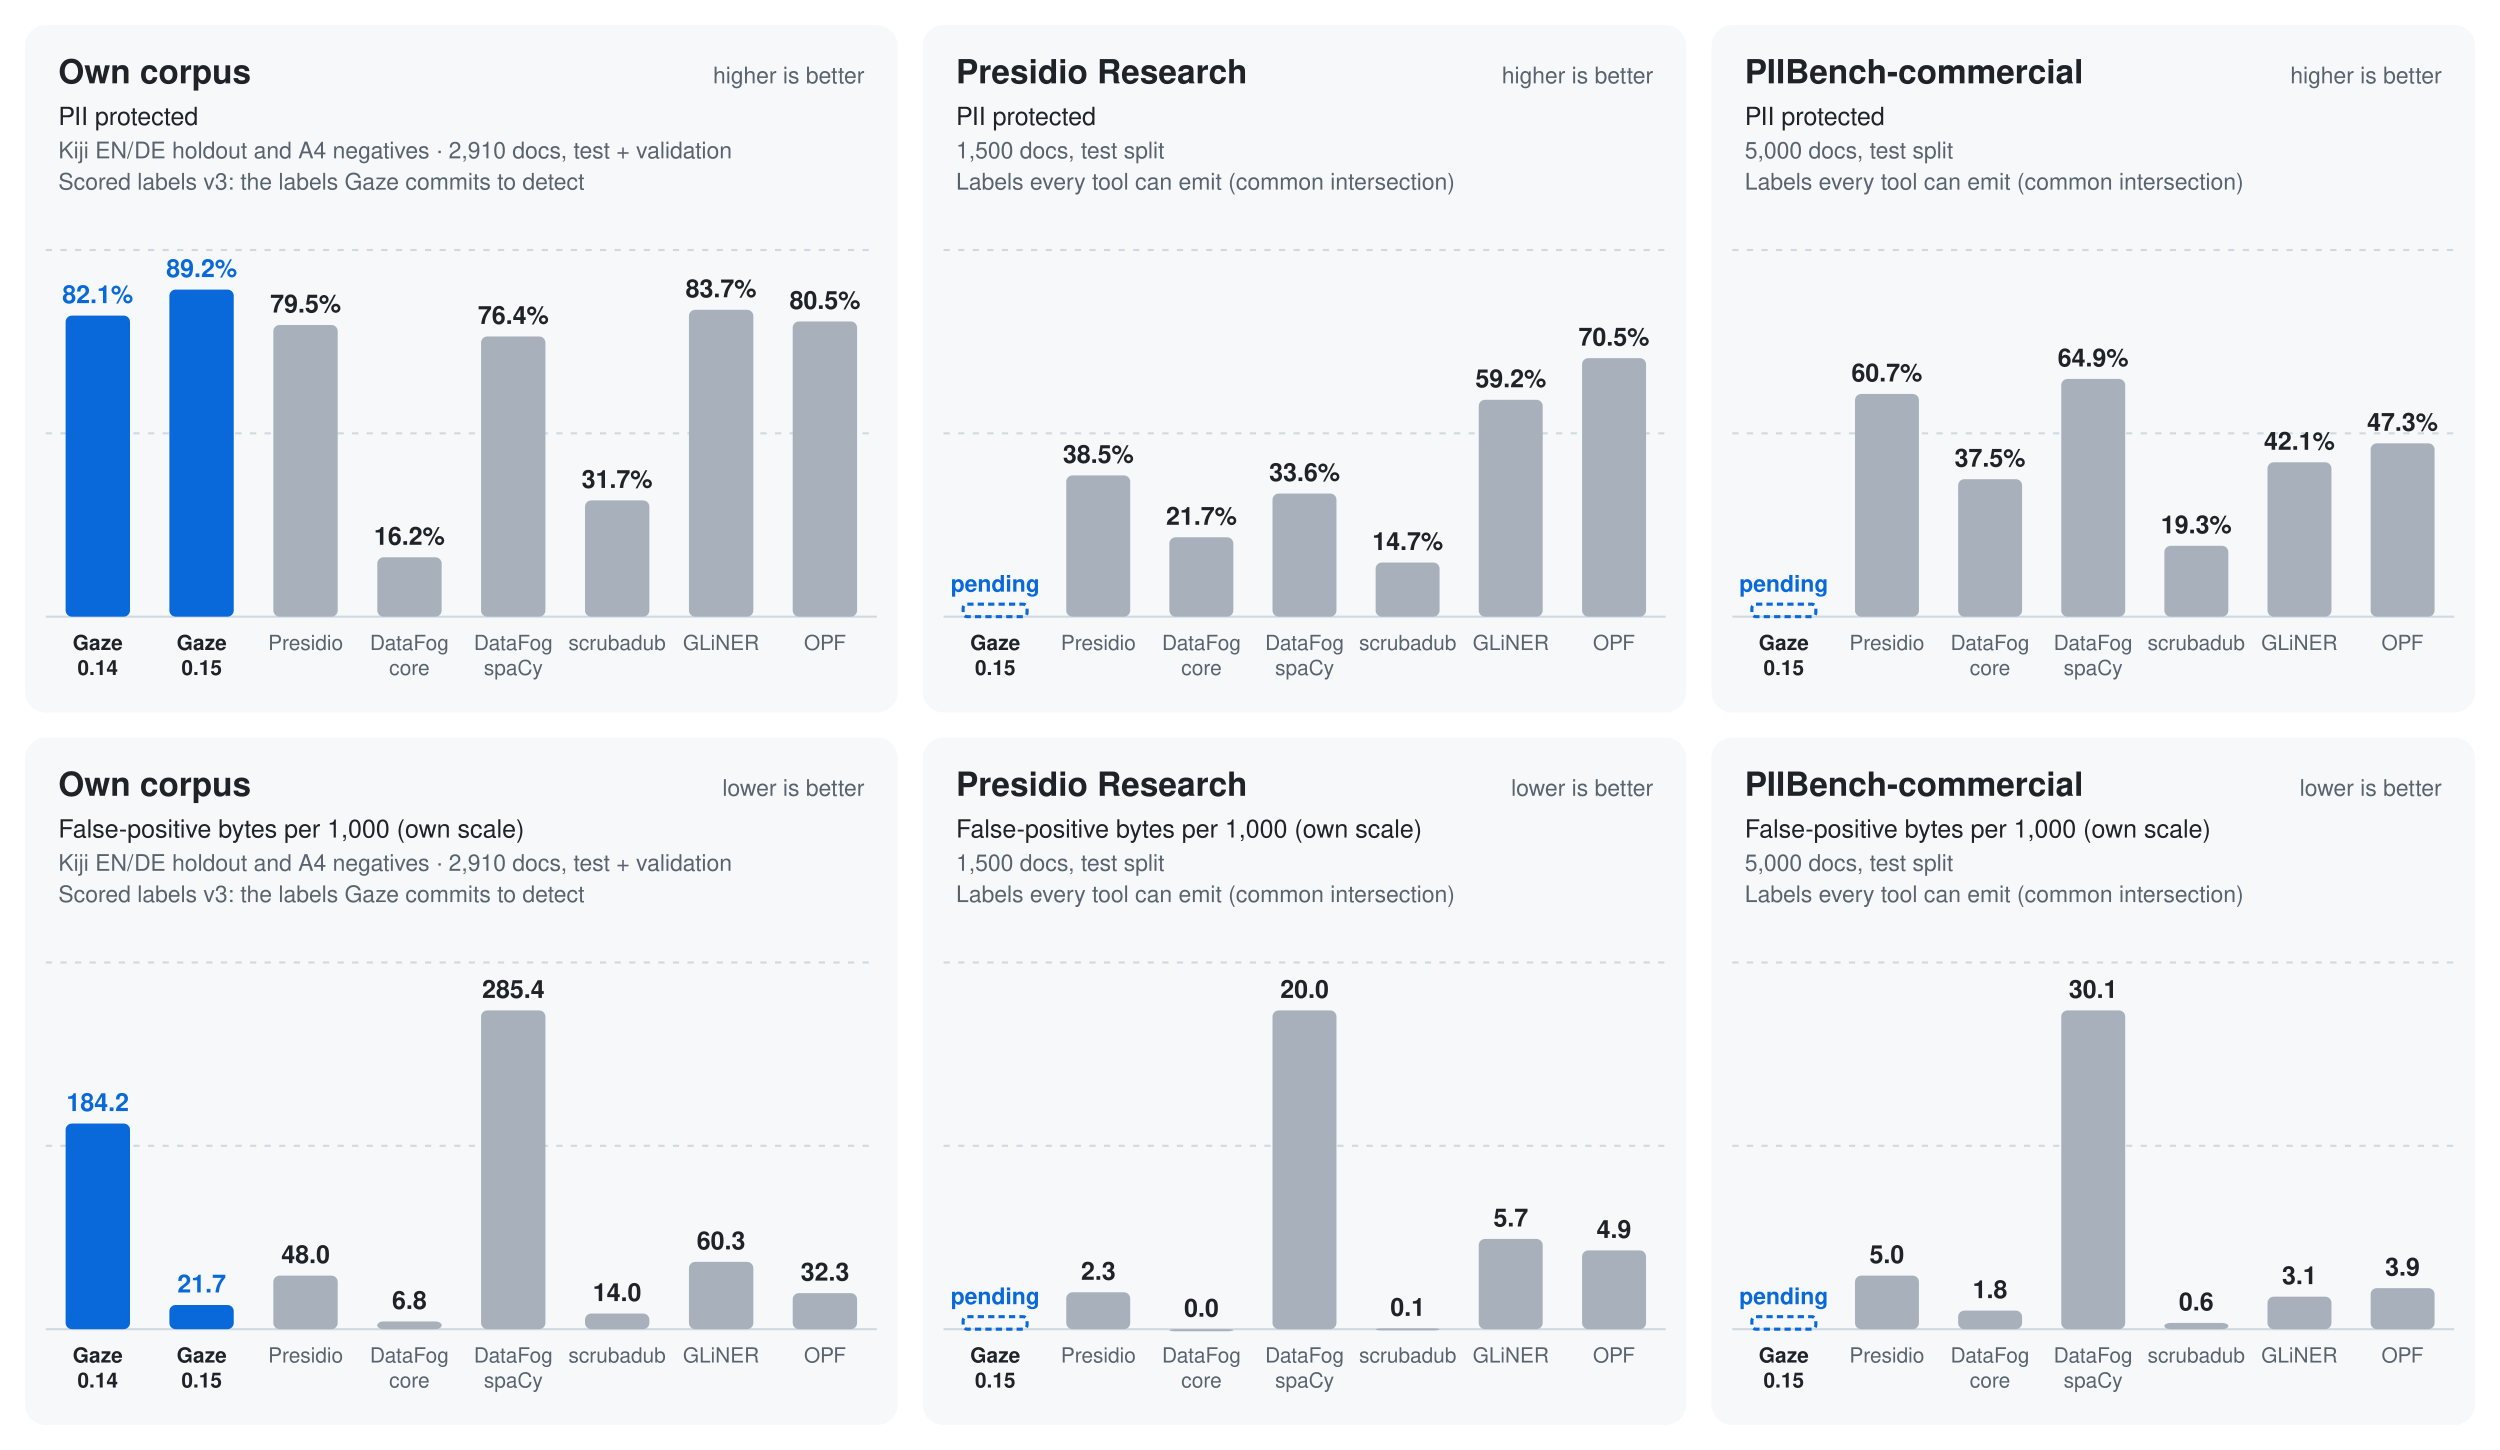
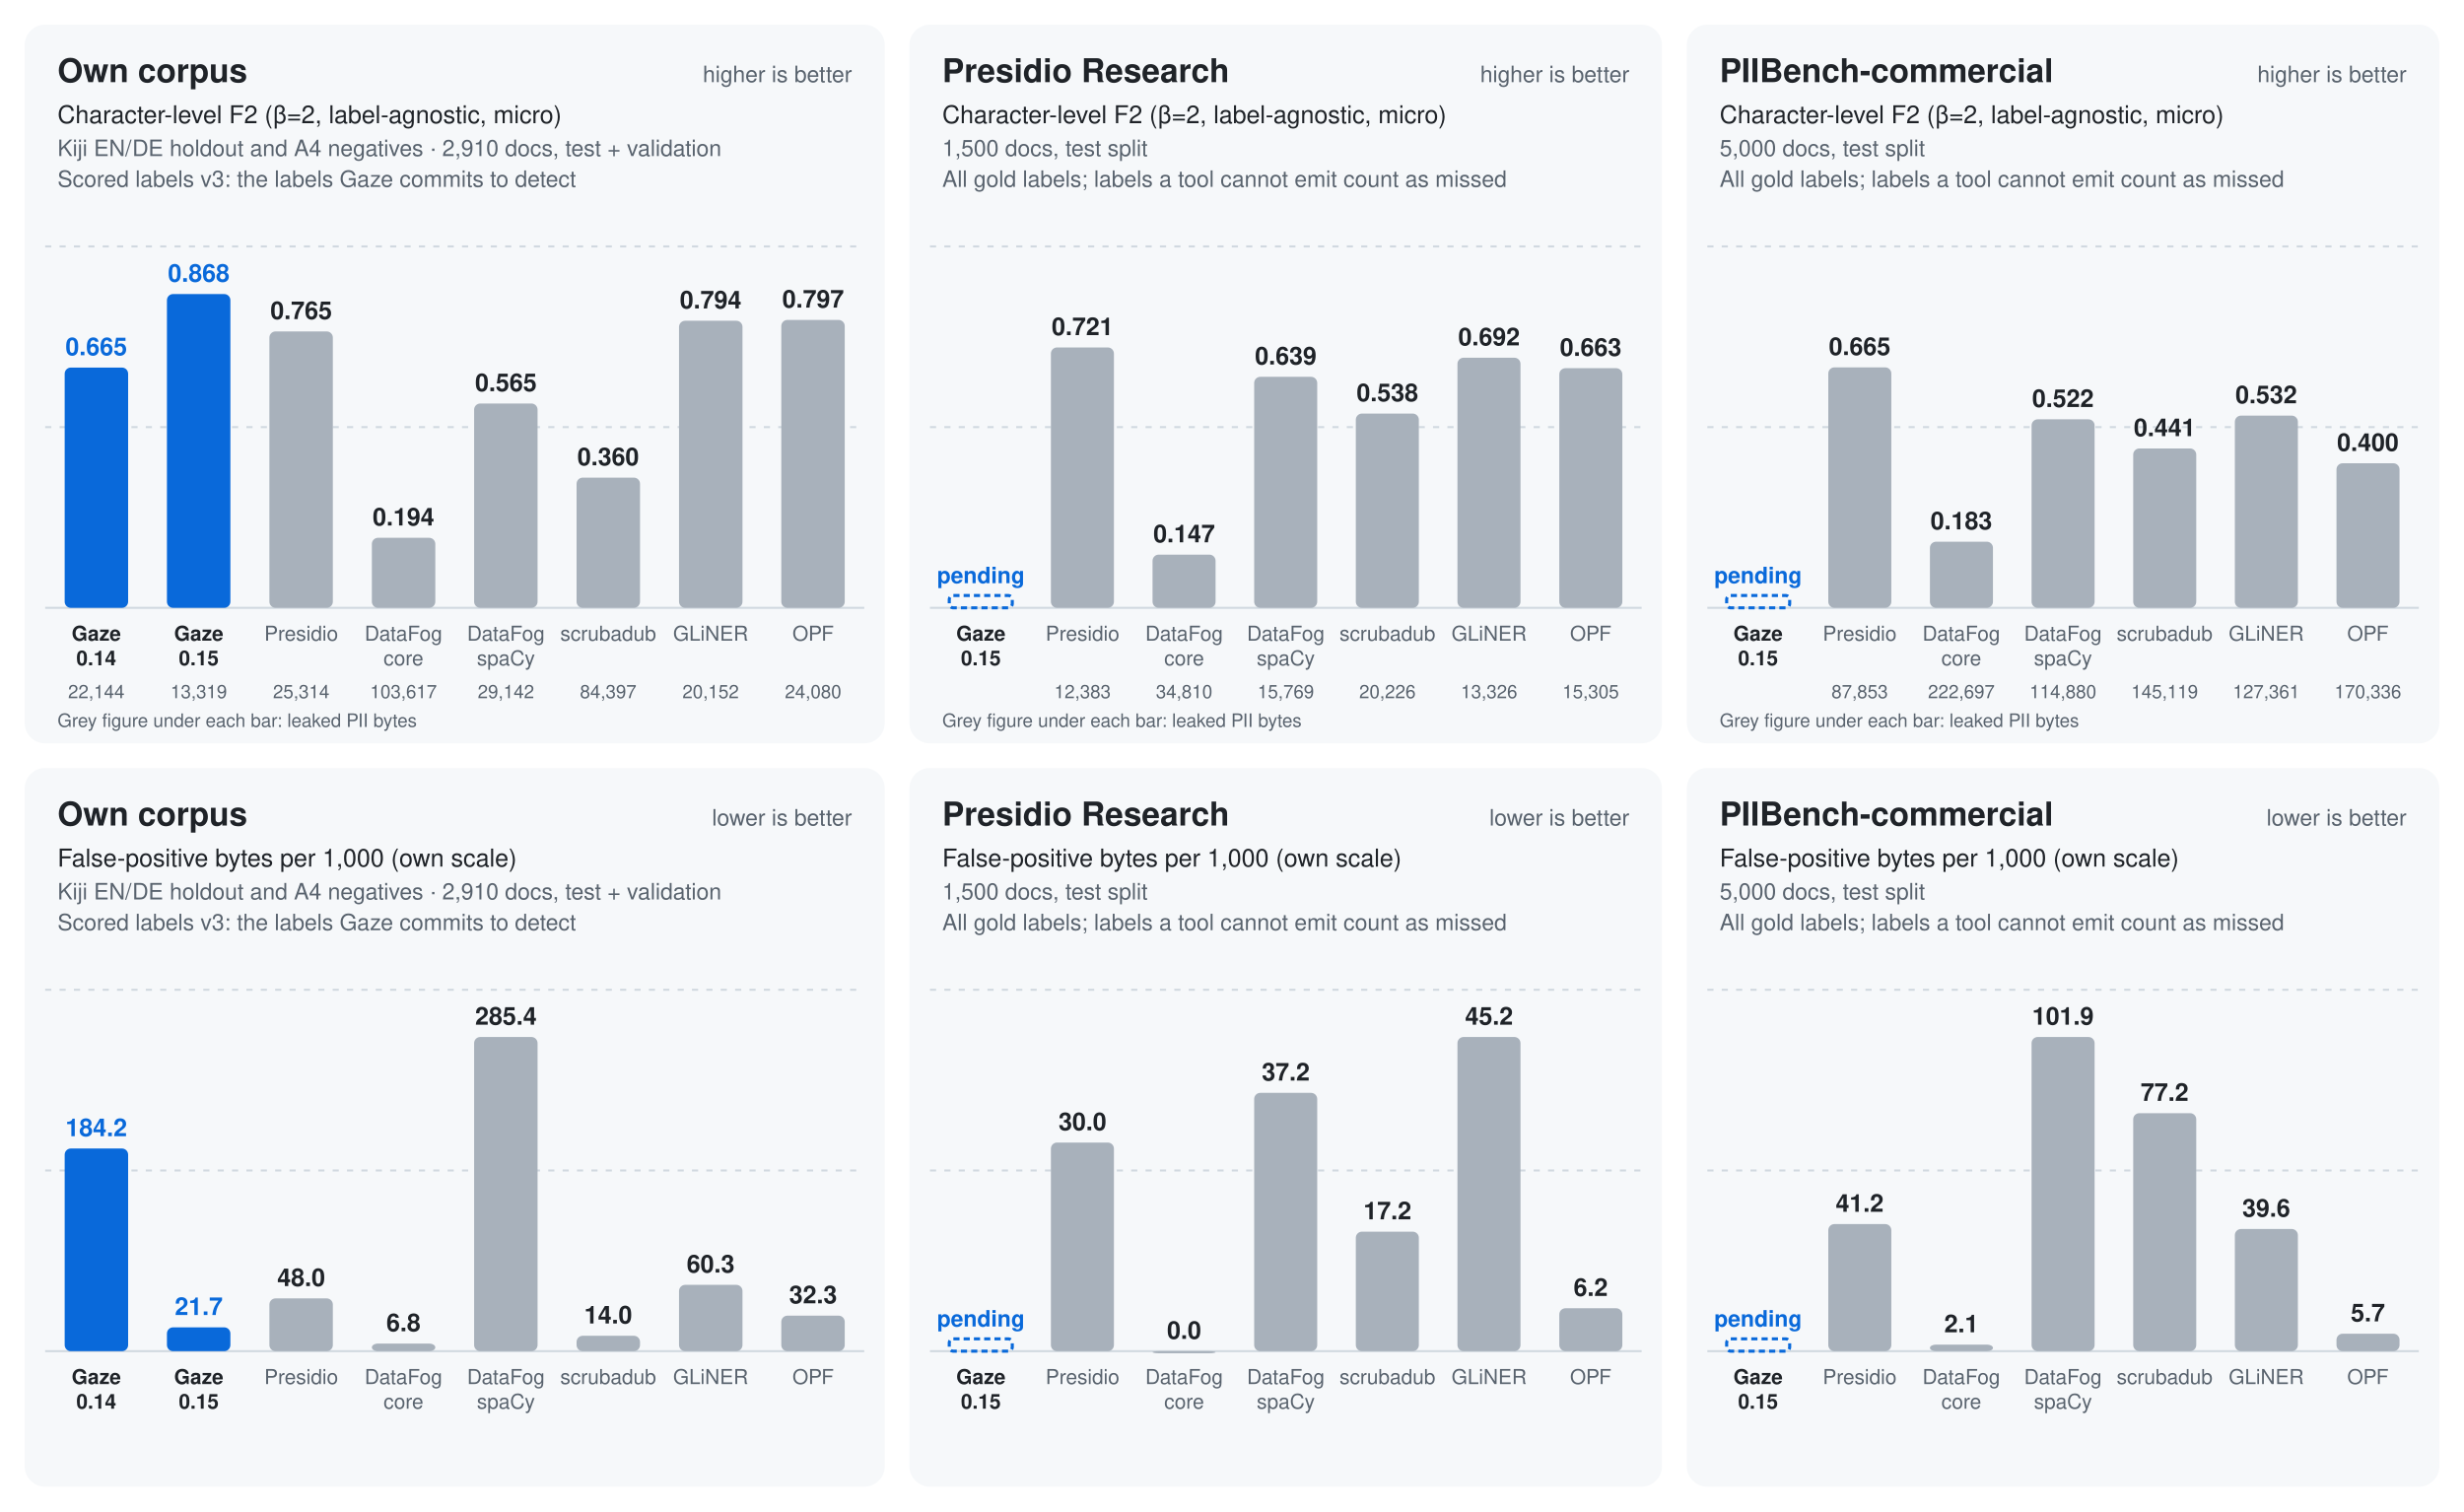
- <svg xmlns="http://www.w3.org/2000/svg" viewBox="0 0 1200 696" width="1200" height="696" font-family="-apple-system,BlinkMacSystemFont,'Segoe UI',Helvetica,Arial,sans-serif" role="img" aria-label="Benchmark panels for own corpus, Presidio Research and PIIBench-commercial: PII protected percent (higher is better) and false-positive bytes per 1,000 bytes (lower is better), Gaze release against declared competitor configurations.">
-   <rect x="12.0" y="12" width="418.9" height="330" rx="10" fill="#f6f8fa" />
+ <svg xmlns="http://www.w3.org/2000/svg" viewBox="0 0 1200 736" width="1200" height="736" font-family="-apple-system,BlinkMacSystemFont,'Segoe UI',Helvetica,Arial,sans-serif" role="img" aria-label="Benchmark panels for own corpus, Presidio Research and PIIBench-commercial: character-level F2 (higher is better) with leaked PII bytes under each bar, and false-positive bytes per 1,000 bytes (lower is better), Gaze release against declared competitor configurations.">
+   <rect x="12.0" y="12" width="418.9" height="350" rx="10" fill="#f6f8fa" />
  <text x="28.0" y="40" font-size="16" font-weight="700" fill="#1f2328">Own corpus</text>
  <text x="414.9" y="40" font-size="11" text-anchor="end" fill="#59636e">higher is better</text>
-   <text x="28.0" y="60" font-size="12" fill="#1f2328">PII protected</text>
+   <text x="28.0" y="60" font-size="12" fill="#1f2328">Character-level F2 (β=2, label-agnostic, micro)</text>
  <text x="28.0" y="76" font-size="11" fill="#59636e">Kiji EN/DE holdout and A4 negatives · 2,910 docs, test + validation</text>
  <text x="28.0" y="91" font-size="11" fill="#59636e">Scored labels v3: the labels Gaze commits to detect</text>
  <line x1="22.0" x2="420.9" y1="296.0" y2="296.0" stroke="#d1d9e0" stroke-width="1" />
  <line x1="22.0" x2="420.9" y1="208.0" y2="208.0" stroke="#d1d9e0" stroke-width="1" stroke-dasharray="3 4" />
  <line x1="22.0" x2="420.9" y1="120.0" y2="120.0" stroke="#d1d9e0" stroke-width="1" stroke-dasharray="3 4" />
-   <rect x="31.5" y="151.5" width="30.9" height="144.5" rx="3" fill="#0969da" />
-   <text x="46.9" y="145.5" font-size="12" font-weight="700" text-anchor="middle" fill="#0969da">82.1%</text>
+   <rect x="31.5" y="179.0" width="30.9" height="117.0" rx="3" fill="#0969da" />
+   <text x="46.9" y="173.0" font-size="12" font-weight="700" text-anchor="middle" fill="#0969da">0.665</text>
  <text x="46.9" y="312" font-size="10" font-weight="600" text-anchor="middle" fill="#1f2328">Gaze</text>
  <text x="46.9" y="324" font-size="10" font-weight="600" text-anchor="middle" fill="#1f2328">0.14</text>
-   <rect x="81.3" y="139.0" width="30.9" height="157.0" rx="3" fill="#0969da" />
-   <text x="96.8" y="133.0" font-size="12" font-weight="700" text-anchor="middle" fill="#0969da">89.2%</text>
+   <text x="46.9" y="340.0" font-size="9" text-anchor="middle" fill="#59636e">22,144</text>
+   <rect x="81.3" y="143.2" width="30.9" height="152.8" rx="3" fill="#0969da" />
+   <text x="96.8" y="137.2" font-size="12" font-weight="700" text-anchor="middle" fill="#0969da">0.868</text>
  <text x="96.8" y="312" font-size="10" font-weight="600" text-anchor="middle" fill="#1f2328">Gaze</text>
  <text x="96.8" y="324" font-size="10" font-weight="600" text-anchor="middle" fill="#1f2328">0.15</text>
-   <rect x="131.2" y="156.0" width="30.9" height="140.0" rx="3" fill="#a8b1bb" />
-   <text x="146.7" y="150.0" font-size="12" font-weight="700" text-anchor="middle" fill="#1f2328">79.5%</text>
+   <text x="96.8" y="340.0" font-size="9" text-anchor="middle" fill="#59636e">13,319</text>
+   <rect x="131.2" y="161.4" width="30.9" height="134.6" rx="3" fill="#a8b1bb" />
+   <text x="146.7" y="155.4" font-size="12" font-weight="700" text-anchor="middle" fill="#1f2328">0.765</text>
  <text x="146.7" y="312" font-size="10" font-weight="400" text-anchor="middle" fill="#59636e" textLength="43.9" lengthAdjust="spacingAndGlyphs">Presidio</text>
-   <rect x="181.1" y="267.5" width="30.9" height="28.5" rx="3" fill="#a8b1bb" />
-   <text x="196.5" y="261.5" font-size="12" font-weight="700" text-anchor="middle" fill="#1f2328">16.2%</text>
+   <text x="146.7" y="340.0" font-size="9" text-anchor="middle" fill="#59636e">25,314</text>
+   <rect x="181.1" y="261.9" width="30.9" height="34.1" rx="3" fill="#a8b1bb" />
+   <text x="196.5" y="255.9" font-size="12" font-weight="700" text-anchor="middle" fill="#1f2328">0.194</text>
  <text x="196.5" y="312" font-size="10" font-weight="400" text-anchor="middle" fill="#59636e">DataFog</text>
  <text x="196.5" y="324" font-size="10" font-weight="400" text-anchor="middle" fill="#59636e">core</text>
-   <rect x="230.9" y="161.5" width="30.9" height="134.5" rx="3" fill="#a8b1bb" />
-   <text x="246.4" y="155.5" font-size="12" font-weight="700" text-anchor="middle" fill="#1f2328">76.4%</text>
+   <text x="196.5" y="340.0" font-size="9" text-anchor="middle" fill="#59636e">103,617</text>
+   <rect x="230.9" y="196.5" width="30.9" height="99.5" rx="3" fill="#a8b1bb" />
+   <text x="246.4" y="190.5" font-size="12" font-weight="700" text-anchor="middle" fill="#1f2328">0.565</text>
  <text x="246.4" y="312" font-size="10" font-weight="400" text-anchor="middle" fill="#59636e">DataFog</text>
  <text x="246.4" y="324" font-size="10" font-weight="400" text-anchor="middle" fill="#59636e">spaCy</text>
-   <rect x="280.8" y="240.2" width="30.9" height="55.8" rx="3" fill="#a8b1bb" />
-   <text x="296.2" y="234.2" font-size="12" font-weight="700" text-anchor="middle" fill="#1f2328">31.7%</text>
+   <text x="246.4" y="340.0" font-size="9" text-anchor="middle" fill="#59636e">29,142</text>
+   <rect x="280.8" y="232.6" width="30.9" height="63.4" rx="3" fill="#a8b1bb" />
+   <text x="296.2" y="226.6" font-size="12" font-weight="700" text-anchor="middle" fill="#1f2328">0.360</text>
  <text x="296.2" y="312" font-size="10" font-weight="400" text-anchor="middle" fill="#59636e" textLength="43.9" lengthAdjust="spacingAndGlyphs">scrubadub</text>
-   <rect x="330.7" y="148.7" width="30.9" height="147.3" rx="3" fill="#a8b1bb" />
-   <text x="346.1" y="142.7" font-size="12" font-weight="700" text-anchor="middle" fill="#1f2328">83.7%</text>
+   <text x="296.2" y="340.0" font-size="9" text-anchor="middle" fill="#59636e">84,397</text>
+   <rect x="330.7" y="156.2" width="30.9" height="139.8" rx="3" fill="#a8b1bb" />
+   <text x="346.1" y="150.2" font-size="12" font-weight="700" text-anchor="middle" fill="#1f2328">0.794</text>
  <text x="346.1" y="312" font-size="10" font-weight="400" text-anchor="middle" fill="#59636e">GLiNER</text>
-   <rect x="380.5" y="154.3" width="30.9" height="141.7" rx="3" fill="#a8b1bb" />
-   <text x="396.0" y="148.3" font-size="12" font-weight="700" text-anchor="middle" fill="#1f2328">80.5%</text>
+   <text x="346.1" y="340.0" font-size="9" text-anchor="middle" fill="#59636e">20,152</text>
+   <rect x="380.5" y="155.8" width="30.9" height="140.2" rx="3" fill="#a8b1bb" />
+   <text x="396.0" y="149.8" font-size="12" font-weight="700" text-anchor="middle" fill="#1f2328">0.797</text>
  <text x="396.0" y="312" font-size="10" font-weight="400" text-anchor="middle" fill="#59636e">OPF</text>
-   <rect x="442.9" y="12" width="366.5" height="330" rx="10" fill="#f6f8fa" />
+   <text x="396.0" y="340.0" font-size="9" text-anchor="middle" fill="#59636e">24,080</text>
+   <text x="28.0" y="354" font-size="9" fill="#59636e">Grey figure under each bar: leaked PII bytes</text>
+   <rect x="442.9" y="12" width="366.5" height="350" rx="10" fill="#f6f8fa" />
  <text x="458.9" y="40" font-size="16" font-weight="700" fill="#1f2328">Presidio Research</text>
  <text x="793.5" y="40" font-size="11" text-anchor="end" fill="#59636e">higher is better</text>
-   <text x="458.9" y="60" font-size="12" fill="#1f2328">PII protected</text>
+   <text x="458.9" y="60" font-size="12" fill="#1f2328">Character-level F2 (β=2, label-agnostic, micro)</text>
  <text x="458.9" y="76" font-size="11" fill="#59636e">1,500 docs, test split</text>
-   <text x="458.9" y="91" font-size="11" fill="#59636e">Labels every tool can emit (common intersection)</text>
+   <text x="458.9" y="91" font-size="11" fill="#59636e">All gold labels; labels a tool cannot emit count as missed</text>
  <line x1="452.9" x2="799.5" y1="296.0" y2="296.0" stroke="#d1d9e0" stroke-width="1" />
  <line x1="452.9" x2="799.5" y1="208.0" y2="208.0" stroke="#d1d9e0" stroke-width="1" stroke-dasharray="3 4" />
  <line x1="452.9" x2="799.5" y1="120.0" y2="120.0" stroke="#d1d9e0" stroke-width="1" stroke-dasharray="3 4" />
  <rect x="462.3" y="290.0" width="30.7" height="6" rx="2" fill="none" stroke="#0969da" stroke-width="1.5" stroke-dasharray="3 2" />
  <text x="477.7" y="284.0" font-size="11" font-weight="700" text-anchor="middle" fill="#0969da">pending</text>
  <text x="477.7" y="312" font-size="10" font-weight="600" text-anchor="middle" fill="#1f2328">Gaze</text>
  <text x="477.7" y="324" font-size="10" font-weight="600" text-anchor="middle" fill="#1f2328">0.15</text>
-   <rect x="511.8" y="228.2" width="30.7" height="67.8" rx="3" fill="#a8b1bb" />
-   <text x="527.2" y="222.2" font-size="12" font-weight="700" text-anchor="middle" fill="#1f2328">38.5%</text>
+   <rect x="511.8" y="169.2" width="30.7" height="126.8" rx="3" fill="#a8b1bb" />
+   <text x="527.2" y="163.2" font-size="12" font-weight="700" text-anchor="middle" fill="#1f2328">0.721</text>
  <text x="527.2" y="312" font-size="10" font-weight="400" text-anchor="middle" fill="#59636e" textLength="43.5" lengthAdjust="spacingAndGlyphs">Presidio</text>
-   <rect x="561.3" y="257.9" width="30.7" height="38.1" rx="3" fill="#a8b1bb" />
-   <text x="576.7" y="251.9" font-size="12" font-weight="700" text-anchor="middle" fill="#1f2328">21.7%</text>
+   <text x="527.2" y="340.0" font-size="9" text-anchor="middle" fill="#59636e">12,383</text>
+   <rect x="561.3" y="270.1" width="30.7" height="25.9" rx="3" fill="#a8b1bb" />
+   <text x="576.7" y="264.1" font-size="12" font-weight="700" text-anchor="middle" fill="#1f2328">0.147</text>
  <text x="576.7" y="312" font-size="10" font-weight="400" text-anchor="middle" fill="#59636e">DataFog</text>
  <text x="576.7" y="324" font-size="10" font-weight="400" text-anchor="middle" fill="#59636e">core</text>
-   <rect x="610.8" y="236.9" width="30.7" height="59.1" rx="3" fill="#a8b1bb" />
-   <text x="626.2" y="230.9" font-size="12" font-weight="700" text-anchor="middle" fill="#1f2328">33.6%</text>
+   <text x="576.7" y="340.0" font-size="9" text-anchor="middle" fill="#59636e">34,810</text>
+   <rect x="610.8" y="183.5" width="30.7" height="112.5" rx="3" fill="#a8b1bb" />
+   <text x="626.2" y="177.5" font-size="12" font-weight="700" text-anchor="middle" fill="#1f2328">0.639</text>
  <text x="626.2" y="312" font-size="10" font-weight="400" text-anchor="middle" fill="#59636e">DataFog</text>
  <text x="626.2" y="324" font-size="10" font-weight="400" text-anchor="middle" fill="#59636e">spaCy</text>
-   <rect x="660.3" y="270.0" width="30.7" height="26.0" rx="3" fill="#a8b1bb" />
-   <text x="675.7" y="264.0" font-size="12" font-weight="700" text-anchor="middle" fill="#1f2328">14.7%</text>
+   <text x="626.2" y="340.0" font-size="9" text-anchor="middle" fill="#59636e">15,769</text>
+   <rect x="660.3" y="201.4" width="30.7" height="94.6" rx="3" fill="#a8b1bb" />
+   <text x="675.7" y="195.4" font-size="12" font-weight="700" text-anchor="middle" fill="#1f2328">0.538</text>
  <text x="675.7" y="312" font-size="10" font-weight="400" text-anchor="middle" fill="#59636e" textLength="43.5" lengthAdjust="spacingAndGlyphs">scrubadub</text>
-   <rect x="709.8" y="191.9" width="30.7" height="104.1" rx="3" fill="#a8b1bb" />
-   <text x="725.2" y="185.9" font-size="12" font-weight="700" text-anchor="middle" fill="#1f2328">59.2%</text>
+   <text x="675.7" y="340.0" font-size="9" text-anchor="middle" fill="#59636e">20,226</text>
+   <rect x="709.8" y="174.2" width="30.7" height="121.8" rx="3" fill="#a8b1bb" />
+   <text x="725.2" y="168.2" font-size="12" font-weight="700" text-anchor="middle" fill="#1f2328">0.692</text>
  <text x="725.2" y="312" font-size="10" font-weight="400" text-anchor="middle" fill="#59636e">GLiNER</text>
-   <rect x="759.4" y="171.9" width="30.7" height="124.1" rx="3" fill="#a8b1bb" />
-   <text x="774.7" y="165.9" font-size="12" font-weight="700" text-anchor="middle" fill="#1f2328">70.5%</text>
+   <text x="725.2" y="340.0" font-size="9" text-anchor="middle" fill="#59636e">13,326</text>
+   <rect x="759.4" y="179.3" width="30.7" height="116.7" rx="3" fill="#a8b1bb" />
+   <text x="774.7" y="173.3" font-size="12" font-weight="700" text-anchor="middle" fill="#1f2328">0.663</text>
  <text x="774.7" y="312" font-size="10" font-weight="400" text-anchor="middle" fill="#59636e">OPF</text>
-   <rect x="821.5" y="12" width="366.5" height="330" rx="10" fill="#f6f8fa" />
+   <text x="774.7" y="340.0" font-size="9" text-anchor="middle" fill="#59636e">15,305</text>
+   <text x="458.9" y="354" font-size="9" fill="#59636e">Grey figure under each bar: leaked PII bytes</text>
+   <rect x="821.5" y="12" width="366.5" height="350" rx="10" fill="#f6f8fa" />
  <text x="837.5" y="40" font-size="16" font-weight="700" fill="#1f2328">PIIBench-commercial</text>
  <text x="1172.0" y="40" font-size="11" text-anchor="end" fill="#59636e">higher is better</text>
-   <text x="837.5" y="60" font-size="12" fill="#1f2328">PII protected</text>
+   <text x="837.5" y="60" font-size="12" fill="#1f2328">Character-level F2 (β=2, label-agnostic, micro)</text>
  <text x="837.5" y="76" font-size="11" fill="#59636e">5,000 docs, test split</text>
-   <text x="837.5" y="91" font-size="11" fill="#59636e">Labels every tool can emit (common intersection)</text>
+   <text x="837.5" y="91" font-size="11" fill="#59636e">All gold labels; labels a tool cannot emit count as missed</text>
  <line x1="831.5" x2="1178.0" y1="296.0" y2="296.0" stroke="#d1d9e0" stroke-width="1" />
  <line x1="831.5" x2="1178.0" y1="208.0" y2="208.0" stroke="#d1d9e0" stroke-width="1" stroke-dasharray="3 4" />
  <line x1="831.5" x2="1178.0" y1="120.0" y2="120.0" stroke="#d1d9e0" stroke-width="1" stroke-dasharray="3 4" />
  <rect x="840.9" y="290.0" width="30.7" height="6" rx="2" fill="none" stroke="#0969da" stroke-width="1.5" stroke-dasharray="3 2" />
  <text x="856.2" y="284.0" font-size="11" font-weight="700" text-anchor="middle" fill="#0969da">pending</text>
  <text x="856.2" y="312" font-size="10" font-weight="600" text-anchor="middle" fill="#1f2328">Gaze</text>
  <text x="856.2" y="324" font-size="10" font-weight="600" text-anchor="middle" fill="#1f2328">0.15</text>
-   <rect x="890.4" y="189.1" width="30.7" height="106.9" rx="3" fill="#a8b1bb" />
-   <text x="905.7" y="183.1" font-size="12" font-weight="700" text-anchor="middle" fill="#1f2328">60.7%</text>
+   <rect x="890.4" y="178.9" width="30.7" height="117.1" rx="3" fill="#a8b1bb" />
+   <text x="905.7" y="172.9" font-size="12" font-weight="700" text-anchor="middle" fill="#1f2328">0.665</text>
  <text x="905.7" y="312" font-size="10" font-weight="400" text-anchor="middle" fill="#59636e" textLength="43.5" lengthAdjust="spacingAndGlyphs">Presidio</text>
-   <rect x="939.9" y="230.0" width="30.7" height="66.0" rx="3" fill="#a8b1bb" />
-   <text x="955.2" y="224.0" font-size="12" font-weight="700" text-anchor="middle" fill="#1f2328">37.5%</text>
+   <text x="905.7" y="340.0" font-size="9" text-anchor="middle" fill="#59636e">87,853</text>
+   <rect x="939.9" y="263.8" width="30.7" height="32.2" rx="3" fill="#a8b1bb" />
+   <text x="955.2" y="257.8" font-size="12" font-weight="700" text-anchor="middle" fill="#1f2328">0.183</text>
  <text x="955.2" y="312" font-size="10" font-weight="400" text-anchor="middle" fill="#59636e">DataFog</text>
  <text x="955.2" y="324" font-size="10" font-weight="400" text-anchor="middle" fill="#59636e">core</text>
-   <rect x="989.4" y="181.9" width="30.7" height="114.1" rx="3" fill="#a8b1bb" />
-   <text x="1004.7" y="175.9" font-size="12" font-weight="700" text-anchor="middle" fill="#1f2328">64.9%</text>
+   <text x="955.2" y="340.0" font-size="9" text-anchor="middle" fill="#59636e">222,697</text>
+   <rect x="989.4" y="204.2" width="30.7" height="91.8" rx="3" fill="#a8b1bb" />
+   <text x="1004.7" y="198.2" font-size="12" font-weight="700" text-anchor="middle" fill="#1f2328">0.522</text>
  <text x="1004.7" y="312" font-size="10" font-weight="400" text-anchor="middle" fill="#59636e">DataFog</text>
  <text x="1004.7" y="324" font-size="10" font-weight="400" text-anchor="middle" fill="#59636e">spaCy</text>
-   <rect x="1038.9" y="262.0" width="30.7" height="34.0" rx="3" fill="#a8b1bb" />
-   <text x="1054.2" y="256.0" font-size="12" font-weight="700" text-anchor="middle" fill="#1f2328">19.3%</text>
+   <text x="1004.7" y="340.0" font-size="9" text-anchor="middle" fill="#59636e">114,880</text>
+   <rect x="1038.9" y="218.4" width="30.7" height="77.6" rx="3" fill="#a8b1bb" />
+   <text x="1054.2" y="212.4" font-size="12" font-weight="700" text-anchor="middle" fill="#1f2328">0.441</text>
  <text x="1054.2" y="312" font-size="10" font-weight="400" text-anchor="middle" fill="#59636e" textLength="43.5" lengthAdjust="spacingAndGlyphs">scrubadub</text>
-   <rect x="1088.4" y="221.9" width="30.7" height="74.1" rx="3" fill="#a8b1bb" />
-   <text x="1103.7" y="215.9" font-size="12" font-weight="700" text-anchor="middle" fill="#1f2328">42.1%</text>
+   <text x="1054.2" y="340.0" font-size="9" text-anchor="middle" fill="#59636e">145,119</text>
+   <rect x="1088.4" y="202.4" width="30.7" height="93.6" rx="3" fill="#a8b1bb" />
+   <text x="1103.7" y="196.4" font-size="12" font-weight="700" text-anchor="middle" fill="#1f2328">0.532</text>
  <text x="1103.7" y="312" font-size="10" font-weight="400" text-anchor="middle" fill="#59636e">GLiNER</text>
-   <rect x="1137.9" y="212.8" width="30.7" height="83.2" rx="3" fill="#a8b1bb" />
-   <text x="1153.2" y="206.8" font-size="12" font-weight="700" text-anchor="middle" fill="#1f2328">47.3%</text>
+   <text x="1103.7" y="340.0" font-size="9" text-anchor="middle" fill="#59636e">127,361</text>
+   <rect x="1137.9" y="225.6" width="30.7" height="70.4" rx="3" fill="#a8b1bb" />
+   <text x="1153.2" y="219.6" font-size="12" font-weight="700" text-anchor="middle" fill="#1f2328">0.400</text>
  <text x="1153.2" y="312" font-size="10" font-weight="400" text-anchor="middle" fill="#59636e">OPF</text>
-   <rect x="12.0" y="354" width="418.9" height="330" rx="10" fill="#f6f8fa" />
-   <text x="28.0" y="382" font-size="16" font-weight="700" fill="#1f2328">Own corpus</text>
-   <text x="414.9" y="382" font-size="11" text-anchor="end" fill="#59636e">lower is better</text>
-   <text x="28.0" y="402" font-size="12" fill="#1f2328">False-positive bytes per 1,000 (own scale)</text>
-   <text x="28.0" y="418" font-size="11" fill="#59636e">Kiji EN/DE holdout and A4 negatives · 2,910 docs, test + validation</text>
-   <text x="28.0" y="433" font-size="11" fill="#59636e">Scored labels v3: the labels Gaze commits to detect</text>
-   <line x1="22.0" x2="420.9" y1="638.0" y2="638.0" stroke="#d1d9e0" stroke-width="1" />
-   <line x1="22.0" x2="420.9" y1="550.0" y2="550.0" stroke="#d1d9e0" stroke-width="1" stroke-dasharray="3 4" />
-   <line x1="22.0" x2="420.9" y1="462.0" y2="462.0" stroke="#d1d9e0" stroke-width="1" stroke-dasharray="3 4" />
-   <rect x="31.5" y="539.3" width="30.9" height="98.7" rx="3" fill="#0969da" />
-   <text x="46.9" y="533.3" font-size="12" font-weight="700" text-anchor="middle" fill="#0969da">184.2</text>
-   <text x="46.9" y="654" font-size="10" font-weight="600" text-anchor="middle" fill="#1f2328">Gaze</text>
-   <text x="46.9" y="666" font-size="10" font-weight="600" text-anchor="middle" fill="#1f2328">0.14</text>
-   <rect x="81.3" y="626.4" width="30.9" height="11.6" rx="3" fill="#0969da" />
-   <text x="96.8" y="620.4" font-size="12" font-weight="700" text-anchor="middle" fill="#0969da">21.7</text>
-   <text x="96.8" y="654" font-size="10" font-weight="600" text-anchor="middle" fill="#1f2328">Gaze</text>
-   <text x="96.8" y="666" font-size="10" font-weight="600" text-anchor="middle" fill="#1f2328">0.15</text>
-   <rect x="131.2" y="612.3" width="30.9" height="25.7" rx="3" fill="#a8b1bb" />
-   <text x="146.7" y="606.3" font-size="12" font-weight="700" text-anchor="middle" fill="#1f2328">48.0</text>
-   <text x="146.7" y="654" font-size="10" font-weight="400" text-anchor="middle" fill="#59636e" textLength="43.9" lengthAdjust="spacingAndGlyphs">Presidio</text>
-   <rect x="181.1" y="634.3" width="30.9" height="3.7" rx="3" fill="#a8b1bb" />
-   <text x="196.5" y="628.3" font-size="12" font-weight="700" text-anchor="middle" fill="#1f2328">6.8</text>
-   <text x="196.5" y="654" font-size="10" font-weight="400" text-anchor="middle" fill="#59636e">DataFog</text>
-   <text x="196.5" y="666" font-size="10" font-weight="400" text-anchor="middle" fill="#59636e">core</text>
-   <rect x="230.9" y="485.0" width="30.9" height="153.0" rx="3" fill="#a8b1bb" />
-   <text x="246.4" y="479.0" font-size="12" font-weight="700" text-anchor="middle" fill="#1f2328">285.4</text>
-   <text x="246.4" y="654" font-size="10" font-weight="400" text-anchor="middle" fill="#59636e">DataFog</text>
-   <text x="246.4" y="666" font-size="10" font-weight="400" text-anchor="middle" fill="#59636e">spaCy</text>
-   <rect x="280.8" y="630.5" width="30.9" height="7.5" rx="3" fill="#a8b1bb" />
-   <text x="296.2" y="624.5" font-size="12" font-weight="700" text-anchor="middle" fill="#1f2328">14.0</text>
-   <text x="296.2" y="654" font-size="10" font-weight="400" text-anchor="middle" fill="#59636e" textLength="43.9" lengthAdjust="spacingAndGlyphs">scrubadub</text>
-   <rect x="330.7" y="605.7" width="30.9" height="32.3" rx="3" fill="#a8b1bb" />
-   <text x="346.1" y="599.7" font-size="12" font-weight="700" text-anchor="middle" fill="#1f2328">60.3</text>
-   <text x="346.1" y="654" font-size="10" font-weight="400" text-anchor="middle" fill="#59636e">GLiNER</text>
-   <rect x="380.5" y="620.7" width="30.9" height="17.3" rx="3" fill="#a8b1bb" />
-   <text x="396.0" y="614.7" font-size="12" font-weight="700" text-anchor="middle" fill="#1f2328">32.3</text>
-   <text x="396.0" y="654" font-size="10" font-weight="400" text-anchor="middle" fill="#59636e">OPF</text>
-   <rect x="442.9" y="354" width="366.5" height="330" rx="10" fill="#f6f8fa" />
-   <text x="458.9" y="382" font-size="16" font-weight="700" fill="#1f2328">Presidio Research</text>
-   <text x="793.5" y="382" font-size="11" text-anchor="end" fill="#59636e">lower is better</text>
-   <text x="458.9" y="402" font-size="12" fill="#1f2328">False-positive bytes per 1,000 (own scale)</text>
-   <text x="458.9" y="418" font-size="11" fill="#59636e">1,500 docs, test split</text>
-   <text x="458.9" y="433" font-size="11" fill="#59636e">Labels every tool can emit (common intersection)</text>
-   <line x1="452.9" x2="799.5" y1="638.0" y2="638.0" stroke="#d1d9e0" stroke-width="1" />
-   <line x1="452.9" x2="799.5" y1="550.0" y2="550.0" stroke="#d1d9e0" stroke-width="1" stroke-dasharray="3 4" />
-   <line x1="452.9" x2="799.5" y1="462.0" y2="462.0" stroke="#d1d9e0" stroke-width="1" stroke-dasharray="3 4" />
-   <rect x="462.3" y="632.0" width="30.7" height="6" rx="2" fill="none" stroke="#0969da" stroke-width="1.5" stroke-dasharray="3 2" />
-   <text x="477.7" y="626.0" font-size="11" font-weight="700" text-anchor="middle" fill="#0969da">pending</text>
-   <text x="477.7" y="654" font-size="10" font-weight="600" text-anchor="middle" fill="#1f2328">Gaze</text>
-   <text x="477.7" y="666" font-size="10" font-weight="600" text-anchor="middle" fill="#1f2328">0.15</text>
-   <rect x="511.8" y="620.3" width="30.7" height="17.7" rx="3" fill="#a8b1bb" />
-   <text x="527.2" y="614.3" font-size="12" font-weight="700" text-anchor="middle" fill="#1f2328">2.3</text>
-   <text x="527.2" y="654" font-size="10" font-weight="400" text-anchor="middle" fill="#59636e" textLength="43.5" lengthAdjust="spacingAndGlyphs">Presidio</text>
-   <rect x="561.3" y="638.0" width="30.7" height="1.0" rx="3" fill="#a8b1bb" />
-   <text x="576.7" y="632.0" font-size="12" font-weight="700" text-anchor="middle" fill="#1f2328">0.0</text>
-   <text x="576.7" y="654" font-size="10" font-weight="400" text-anchor="middle" fill="#59636e">DataFog</text>
-   <text x="576.7" y="666" font-size="10" font-weight="400" text-anchor="middle" fill="#59636e">core</text>
-   <rect x="610.8" y="485.0" width="30.7" height="153.0" rx="3" fill="#a8b1bb" />
-   <text x="626.2" y="479.0" font-size="12" font-weight="700" text-anchor="middle" fill="#1f2328">20.0</text>
-   <text x="626.2" y="654" font-size="10" font-weight="400" text-anchor="middle" fill="#59636e">DataFog</text>
-   <text x="626.2" y="666" font-size="10" font-weight="400" text-anchor="middle" fill="#59636e">spaCy</text>
-   <rect x="660.3" y="637.6" width="30.7" height="1.0" rx="3" fill="#a8b1bb" />
-   <text x="675.7" y="631.6" font-size="12" font-weight="700" text-anchor="middle" fill="#1f2328">0.1</text>
-   <text x="675.7" y="654" font-size="10" font-weight="400" text-anchor="middle" fill="#59636e" textLength="43.5" lengthAdjust="spacingAndGlyphs">scrubadub</text>
-   <rect x="709.8" y="594.7" width="30.7" height="43.3" rx="3" fill="#a8b1bb" />
-   <text x="725.2" y="588.7" font-size="12" font-weight="700" text-anchor="middle" fill="#1f2328">5.7</text>
-   <text x="725.2" y="654" font-size="10" font-weight="400" text-anchor="middle" fill="#59636e">GLiNER</text>
-   <rect x="759.4" y="600.2" width="30.7" height="37.8" rx="3" fill="#a8b1bb" />
-   <text x="774.7" y="594.2" font-size="12" font-weight="700" text-anchor="middle" fill="#1f2328">4.9</text>
-   <text x="774.7" y="654" font-size="10" font-weight="400" text-anchor="middle" fill="#59636e">OPF</text>
-   <rect x="821.5" y="354" width="366.5" height="330" rx="10" fill="#f6f8fa" />
-   <text x="837.5" y="382" font-size="16" font-weight="700" fill="#1f2328">PIIBench-commercial</text>
-   <text x="1172.0" y="382" font-size="11" text-anchor="end" fill="#59636e">lower is better</text>
-   <text x="837.5" y="402" font-size="12" fill="#1f2328">False-positive bytes per 1,000 (own scale)</text>
-   <text x="837.5" y="418" font-size="11" fill="#59636e">5,000 docs, test split</text>
-   <text x="837.5" y="433" font-size="11" fill="#59636e">Labels every tool can emit (common intersection)</text>
-   <line x1="831.5" x2="1178.0" y1="638.0" y2="638.0" stroke="#d1d9e0" stroke-width="1" />
-   <line x1="831.5" x2="1178.0" y1="550.0" y2="550.0" stroke="#d1d9e0" stroke-width="1" stroke-dasharray="3 4" />
-   <line x1="831.5" x2="1178.0" y1="462.0" y2="462.0" stroke="#d1d9e0" stroke-width="1" stroke-dasharray="3 4" />
-   <rect x="840.9" y="632.0" width="30.7" height="6" rx="2" fill="none" stroke="#0969da" stroke-width="1.5" stroke-dasharray="3 2" />
-   <text x="856.2" y="626.0" font-size="11" font-weight="700" text-anchor="middle" fill="#0969da">pending</text>
-   <text x="856.2" y="654" font-size="10" font-weight="600" text-anchor="middle" fill="#1f2328">Gaze</text>
-   <text x="856.2" y="666" font-size="10" font-weight="600" text-anchor="middle" fill="#1f2328">0.15</text>
-   <rect x="890.4" y="612.3" width="30.7" height="25.7" rx="3" fill="#a8b1bb" />
-   <text x="905.7" y="606.3" font-size="12" font-weight="700" text-anchor="middle" fill="#1f2328">5.0</text>
-   <text x="905.7" y="654" font-size="10" font-weight="400" text-anchor="middle" fill="#59636e" textLength="43.5" lengthAdjust="spacingAndGlyphs">Presidio</text>
-   <rect x="939.9" y="629.1" width="30.7" height="8.9" rx="3" fill="#a8b1bb" />
-   <text x="955.2" y="623.1" font-size="12" font-weight="700" text-anchor="middle" fill="#1f2328">1.8</text>
-   <text x="955.2" y="654" font-size="10" font-weight="400" text-anchor="middle" fill="#59636e">DataFog</text>
-   <text x="955.2" y="666" font-size="10" font-weight="400" text-anchor="middle" fill="#59636e">core</text>
-   <rect x="989.4" y="485.0" width="30.7" height="153.0" rx="3" fill="#a8b1bb" />
-   <text x="1004.7" y="479.0" font-size="12" font-weight="700" text-anchor="middle" fill="#1f2328">30.1</text>
-   <text x="1004.7" y="654" font-size="10" font-weight="400" text-anchor="middle" fill="#59636e">DataFog</text>
-   <text x="1004.7" y="666" font-size="10" font-weight="400" text-anchor="middle" fill="#59636e">spaCy</text>
-   <rect x="1038.9" y="635.0" width="30.7" height="3.0" rx="3" fill="#a8b1bb" />
-   <text x="1054.2" y="629.0" font-size="12" font-weight="700" text-anchor="middle" fill="#1f2328">0.6</text>
-   <text x="1054.2" y="654" font-size="10" font-weight="400" text-anchor="middle" fill="#59636e" textLength="43.5" lengthAdjust="spacingAndGlyphs">scrubadub</text>
-   <rect x="1088.4" y="622.4" width="30.7" height="15.6" rx="3" fill="#a8b1bb" />
-   <text x="1103.7" y="616.4" font-size="12" font-weight="700" text-anchor="middle" fill="#1f2328">3.1</text>
-   <text x="1103.7" y="654" font-size="10" font-weight="400" text-anchor="middle" fill="#59636e">GLiNER</text>
-   <rect x="1137.9" y="618.3" width="30.7" height="19.7" rx="3" fill="#a8b1bb" />
-   <text x="1153.2" y="612.3" font-size="12" font-weight="700" text-anchor="middle" fill="#1f2328">3.9</text>
-   <text x="1153.2" y="654" font-size="10" font-weight="400" text-anchor="middle" fill="#59636e">OPF</text>
+   <text x="1153.2" y="340.0" font-size="9" text-anchor="middle" fill="#59636e">170,336</text>
+   <text x="837.5" y="354" font-size="9" fill="#59636e">Grey figure under each bar: leaked PII bytes</text>
+   <rect x="12.0" y="374" width="418.9" height="350" rx="10" fill="#f6f8fa" />
+   <text x="28.0" y="402" font-size="16" font-weight="700" fill="#1f2328">Own corpus</text>
+   <text x="414.9" y="402" font-size="11" text-anchor="end" fill="#59636e">lower is better</text>
+   <text x="28.0" y="422" font-size="12" fill="#1f2328">False-positive bytes per 1,000 (own scale)</text>
+   <text x="28.0" y="438" font-size="11" fill="#59636e">Kiji EN/DE holdout and A4 negatives · 2,910 docs, test + validation</text>
+   <text x="28.0" y="453" font-size="11" fill="#59636e">Scored labels v3: the labels Gaze commits to detect</text>
+   <line x1="22.0" x2="420.9" y1="658.0" y2="658.0" stroke="#d1d9e0" stroke-width="1" />
+   <line x1="22.0" x2="420.9" y1="570.0" y2="570.0" stroke="#d1d9e0" stroke-width="1" stroke-dasharray="3 4" />
+   <line x1="22.0" x2="420.9" y1="482.0" y2="482.0" stroke="#d1d9e0" stroke-width="1" stroke-dasharray="3 4" />
+   <rect x="31.5" y="559.3" width="30.9" height="98.7" rx="3" fill="#0969da" />
+   <text x="46.9" y="553.3" font-size="12" font-weight="700" text-anchor="middle" fill="#0969da">184.2</text>
+   <text x="46.9" y="674" font-size="10" font-weight="600" text-anchor="middle" fill="#1f2328">Gaze</text>
+   <text x="46.9" y="686" font-size="10" font-weight="600" text-anchor="middle" fill="#1f2328">0.14</text>
+   <rect x="81.3" y="646.4" width="30.9" height="11.6" rx="3" fill="#0969da" />
+   <text x="96.8" y="640.4" font-size="12" font-weight="700" text-anchor="middle" fill="#0969da">21.7</text>
+   <text x="96.8" y="674" font-size="10" font-weight="600" text-anchor="middle" fill="#1f2328">Gaze</text>
+   <text x="96.8" y="686" font-size="10" font-weight="600" text-anchor="middle" fill="#1f2328">0.15</text>
+   <rect x="131.2" y="632.3" width="30.9" height="25.7" rx="3" fill="#a8b1bb" />
+   <text x="146.7" y="626.3" font-size="12" font-weight="700" text-anchor="middle" fill="#1f2328">48.0</text>
+   <text x="146.7" y="674" font-size="10" font-weight="400" text-anchor="middle" fill="#59636e" textLength="43.9" lengthAdjust="spacingAndGlyphs">Presidio</text>
+   <rect x="181.1" y="654.3" width="30.9" height="3.7" rx="3" fill="#a8b1bb" />
+   <text x="196.5" y="648.3" font-size="12" font-weight="700" text-anchor="middle" fill="#1f2328">6.8</text>
+   <text x="196.5" y="674" font-size="10" font-weight="400" text-anchor="middle" fill="#59636e">DataFog</text>
+   <text x="196.5" y="686" font-size="10" font-weight="400" text-anchor="middle" fill="#59636e">core</text>
+   <rect x="230.9" y="505.0" width="30.9" height="153.0" rx="3" fill="#a8b1bb" />
+   <text x="246.4" y="499.0" font-size="12" font-weight="700" text-anchor="middle" fill="#1f2328">285.4</text>
+   <text x="246.4" y="674" font-size="10" font-weight="400" text-anchor="middle" fill="#59636e">DataFog</text>
+   <text x="246.4" y="686" font-size="10" font-weight="400" text-anchor="middle" fill="#59636e">spaCy</text>
+   <rect x="280.8" y="650.5" width="30.9" height="7.5" rx="3" fill="#a8b1bb" />
+   <text x="296.2" y="644.5" font-size="12" font-weight="700" text-anchor="middle" fill="#1f2328">14.0</text>
+   <text x="296.2" y="674" font-size="10" font-weight="400" text-anchor="middle" fill="#59636e" textLength="43.9" lengthAdjust="spacingAndGlyphs">scrubadub</text>
+   <rect x="330.7" y="625.7" width="30.9" height="32.3" rx="3" fill="#a8b1bb" />
+   <text x="346.1" y="619.7" font-size="12" font-weight="700" text-anchor="middle" fill="#1f2328">60.3</text>
+   <text x="346.1" y="674" font-size="10" font-weight="400" text-anchor="middle" fill="#59636e">GLiNER</text>
+   <rect x="380.5" y="640.7" width="30.9" height="17.3" rx="3" fill="#a8b1bb" />
+   <text x="396.0" y="634.7" font-size="12" font-weight="700" text-anchor="middle" fill="#1f2328">32.3</text>
+   <text x="396.0" y="674" font-size="10" font-weight="400" text-anchor="middle" fill="#59636e">OPF</text>
+   <rect x="442.9" y="374" width="366.5" height="350" rx="10" fill="#f6f8fa" />
+   <text x="458.9" y="402" font-size="16" font-weight="700" fill="#1f2328">Presidio Research</text>
+   <text x="793.5" y="402" font-size="11" text-anchor="end" fill="#59636e">lower is better</text>
+   <text x="458.9" y="422" font-size="12" fill="#1f2328">False-positive bytes per 1,000 (own scale)</text>
+   <text x="458.9" y="438" font-size="11" fill="#59636e">1,500 docs, test split</text>
+   <text x="458.9" y="453" font-size="11" fill="#59636e">All gold labels; labels a tool cannot emit count as missed</text>
+   <line x1="452.9" x2="799.5" y1="658.0" y2="658.0" stroke="#d1d9e0" stroke-width="1" />
+   <line x1="452.9" x2="799.5" y1="570.0" y2="570.0" stroke="#d1d9e0" stroke-width="1" stroke-dasharray="3 4" />
+   <line x1="452.9" x2="799.5" y1="482.0" y2="482.0" stroke="#d1d9e0" stroke-width="1" stroke-dasharray="3 4" />
+   <rect x="462.3" y="652.0" width="30.7" height="6" rx="2" fill="none" stroke="#0969da" stroke-width="1.5" stroke-dasharray="3 2" />
+   <text x="477.7" y="646.0" font-size="11" font-weight="700" text-anchor="middle" fill="#0969da">pending</text>
+   <text x="477.7" y="674" font-size="10" font-weight="600" text-anchor="middle" fill="#1f2328">Gaze</text>
+   <text x="477.7" y="686" font-size="10" font-weight="600" text-anchor="middle" fill="#1f2328">0.15</text>
+   <rect x="511.8" y="556.4" width="30.7" height="101.6" rx="3" fill="#a8b1bb" />
+   <text x="527.2" y="550.4" font-size="12" font-weight="700" text-anchor="middle" fill="#1f2328">30.0</text>
+   <text x="527.2" y="674" font-size="10" font-weight="400" text-anchor="middle" fill="#59636e" textLength="43.5" lengthAdjust="spacingAndGlyphs">Presidio</text>
+   <rect x="561.3" y="658.0" width="30.7" height="1.0" rx="3" fill="#a8b1bb" />
+   <text x="576.7" y="652.0" font-size="12" font-weight="700" text-anchor="middle" fill="#1f2328">0.0</text>
+   <text x="576.7" y="674" font-size="10" font-weight="400" text-anchor="middle" fill="#59636e">DataFog</text>
+   <text x="576.7" y="686" font-size="10" font-weight="400" text-anchor="middle" fill="#59636e">core</text>
+   <rect x="610.8" y="532.2" width="30.7" height="125.8" rx="3" fill="#a8b1bb" />
+   <text x="626.2" y="526.2" font-size="12" font-weight="700" text-anchor="middle" fill="#1f2328">37.2</text>
+   <text x="626.2" y="674" font-size="10" font-weight="400" text-anchor="middle" fill="#59636e">DataFog</text>
+   <text x="626.2" y="686" font-size="10" font-weight="400" text-anchor="middle" fill="#59636e">spaCy</text>
+   <rect x="660.3" y="599.8" width="30.7" height="58.2" rx="3" fill="#a8b1bb" />
+   <text x="675.7" y="593.8" font-size="12" font-weight="700" text-anchor="middle" fill="#1f2328">17.2</text>
+   <text x="675.7" y="674" font-size="10" font-weight="400" text-anchor="middle" fill="#59636e" textLength="43.5" lengthAdjust="spacingAndGlyphs">scrubadub</text>
+   <rect x="709.8" y="505.0" width="30.7" height="153.0" rx="3" fill="#a8b1bb" />
+   <text x="725.2" y="499.0" font-size="12" font-weight="700" text-anchor="middle" fill="#1f2328">45.2</text>
+   <text x="725.2" y="674" font-size="10" font-weight="400" text-anchor="middle" fill="#59636e">GLiNER</text>
+   <rect x="759.4" y="637.1" width="30.7" height="20.9" rx="3" fill="#a8b1bb" />
+   <text x="774.7" y="631.1" font-size="12" font-weight="700" text-anchor="middle" fill="#1f2328">6.2</text>
+   <text x="774.7" y="674" font-size="10" font-weight="400" text-anchor="middle" fill="#59636e">OPF</text>
+   <rect x="821.5" y="374" width="366.5" height="350" rx="10" fill="#f6f8fa" />
+   <text x="837.5" y="402" font-size="16" font-weight="700" fill="#1f2328">PIIBench-commercial</text>
+   <text x="1172.0" y="402" font-size="11" text-anchor="end" fill="#59636e">lower is better</text>
+   <text x="837.5" y="422" font-size="12" fill="#1f2328">False-positive bytes per 1,000 (own scale)</text>
+   <text x="837.5" y="438" font-size="11" fill="#59636e">5,000 docs, test split</text>
+   <text x="837.5" y="453" font-size="11" fill="#59636e">All gold labels; labels a tool cannot emit count as missed</text>
+   <line x1="831.5" x2="1178.0" y1="658.0" y2="658.0" stroke="#d1d9e0" stroke-width="1" />
+   <line x1="831.5" x2="1178.0" y1="570.0" y2="570.0" stroke="#d1d9e0" stroke-width="1" stroke-dasharray="3 4" />
+   <line x1="831.5" x2="1178.0" y1="482.0" y2="482.0" stroke="#d1d9e0" stroke-width="1" stroke-dasharray="3 4" />
+   <rect x="840.9" y="652.0" width="30.7" height="6" rx="2" fill="none" stroke="#0969da" stroke-width="1.5" stroke-dasharray="3 2" />
+   <text x="856.2" y="646.0" font-size="11" font-weight="700" text-anchor="middle" fill="#0969da">pending</text>
+   <text x="856.2" y="674" font-size="10" font-weight="600" text-anchor="middle" fill="#1f2328">Gaze</text>
+   <text x="856.2" y="686" font-size="10" font-weight="600" text-anchor="middle" fill="#1f2328">0.15</text>
+   <rect x="890.4" y="596.1" width="30.7" height="61.9" rx="3" fill="#a8b1bb" />
+   <text x="905.7" y="590.1" font-size="12" font-weight="700" text-anchor="middle" fill="#1f2328">41.2</text>
+   <text x="905.7" y="674" font-size="10" font-weight="400" text-anchor="middle" fill="#59636e" textLength="43.5" lengthAdjust="spacingAndGlyphs">Presidio</text>
+   <rect x="939.9" y="654.8" width="30.7" height="3.2" rx="3" fill="#a8b1bb" />
+   <text x="955.2" y="648.8" font-size="12" font-weight="700" text-anchor="middle" fill="#1f2328">2.1</text>
+   <text x="955.2" y="674" font-size="10" font-weight="400" text-anchor="middle" fill="#59636e">DataFog</text>
+   <text x="955.2" y="686" font-size="10" font-weight="400" text-anchor="middle" fill="#59636e">core</text>
+   <rect x="989.4" y="505.0" width="30.7" height="153.0" rx="3" fill="#a8b1bb" />
+   <text x="1004.7" y="499.0" font-size="12" font-weight="700" text-anchor="middle" fill="#1f2328">101.9</text>
+   <text x="1004.7" y="674" font-size="10" font-weight="400" text-anchor="middle" fill="#59636e">DataFog</text>
+   <text x="1004.7" y="686" font-size="10" font-weight="400" text-anchor="middle" fill="#59636e">spaCy</text>
+   <rect x="1038.9" y="542.1" width="30.7" height="115.9" rx="3" fill="#a8b1bb" />
+   <text x="1054.2" y="536.1" font-size="12" font-weight="700" text-anchor="middle" fill="#1f2328">77.2</text>
+   <text x="1054.2" y="674" font-size="10" font-weight="400" text-anchor="middle" fill="#59636e" textLength="43.5" lengthAdjust="spacingAndGlyphs">scrubadub</text>
+   <rect x="1088.4" y="598.5" width="30.7" height="59.5" rx="3" fill="#a8b1bb" />
+   <text x="1103.7" y="592.5" font-size="12" font-weight="700" text-anchor="middle" fill="#1f2328">39.6</text>
+   <text x="1103.7" y="674" font-size="10" font-weight="400" text-anchor="middle" fill="#59636e">GLiNER</text>
+   <rect x="1137.9" y="649.5" width="30.7" height="8.5" rx="3" fill="#a8b1bb" />
+   <text x="1153.2" y="643.5" font-size="12" font-weight="700" text-anchor="middle" fill="#1f2328">5.7</text>
+   <text x="1153.2" y="674" font-size="10" font-weight="400" text-anchor="middle" fill="#59636e">OPF</text>
</svg>
